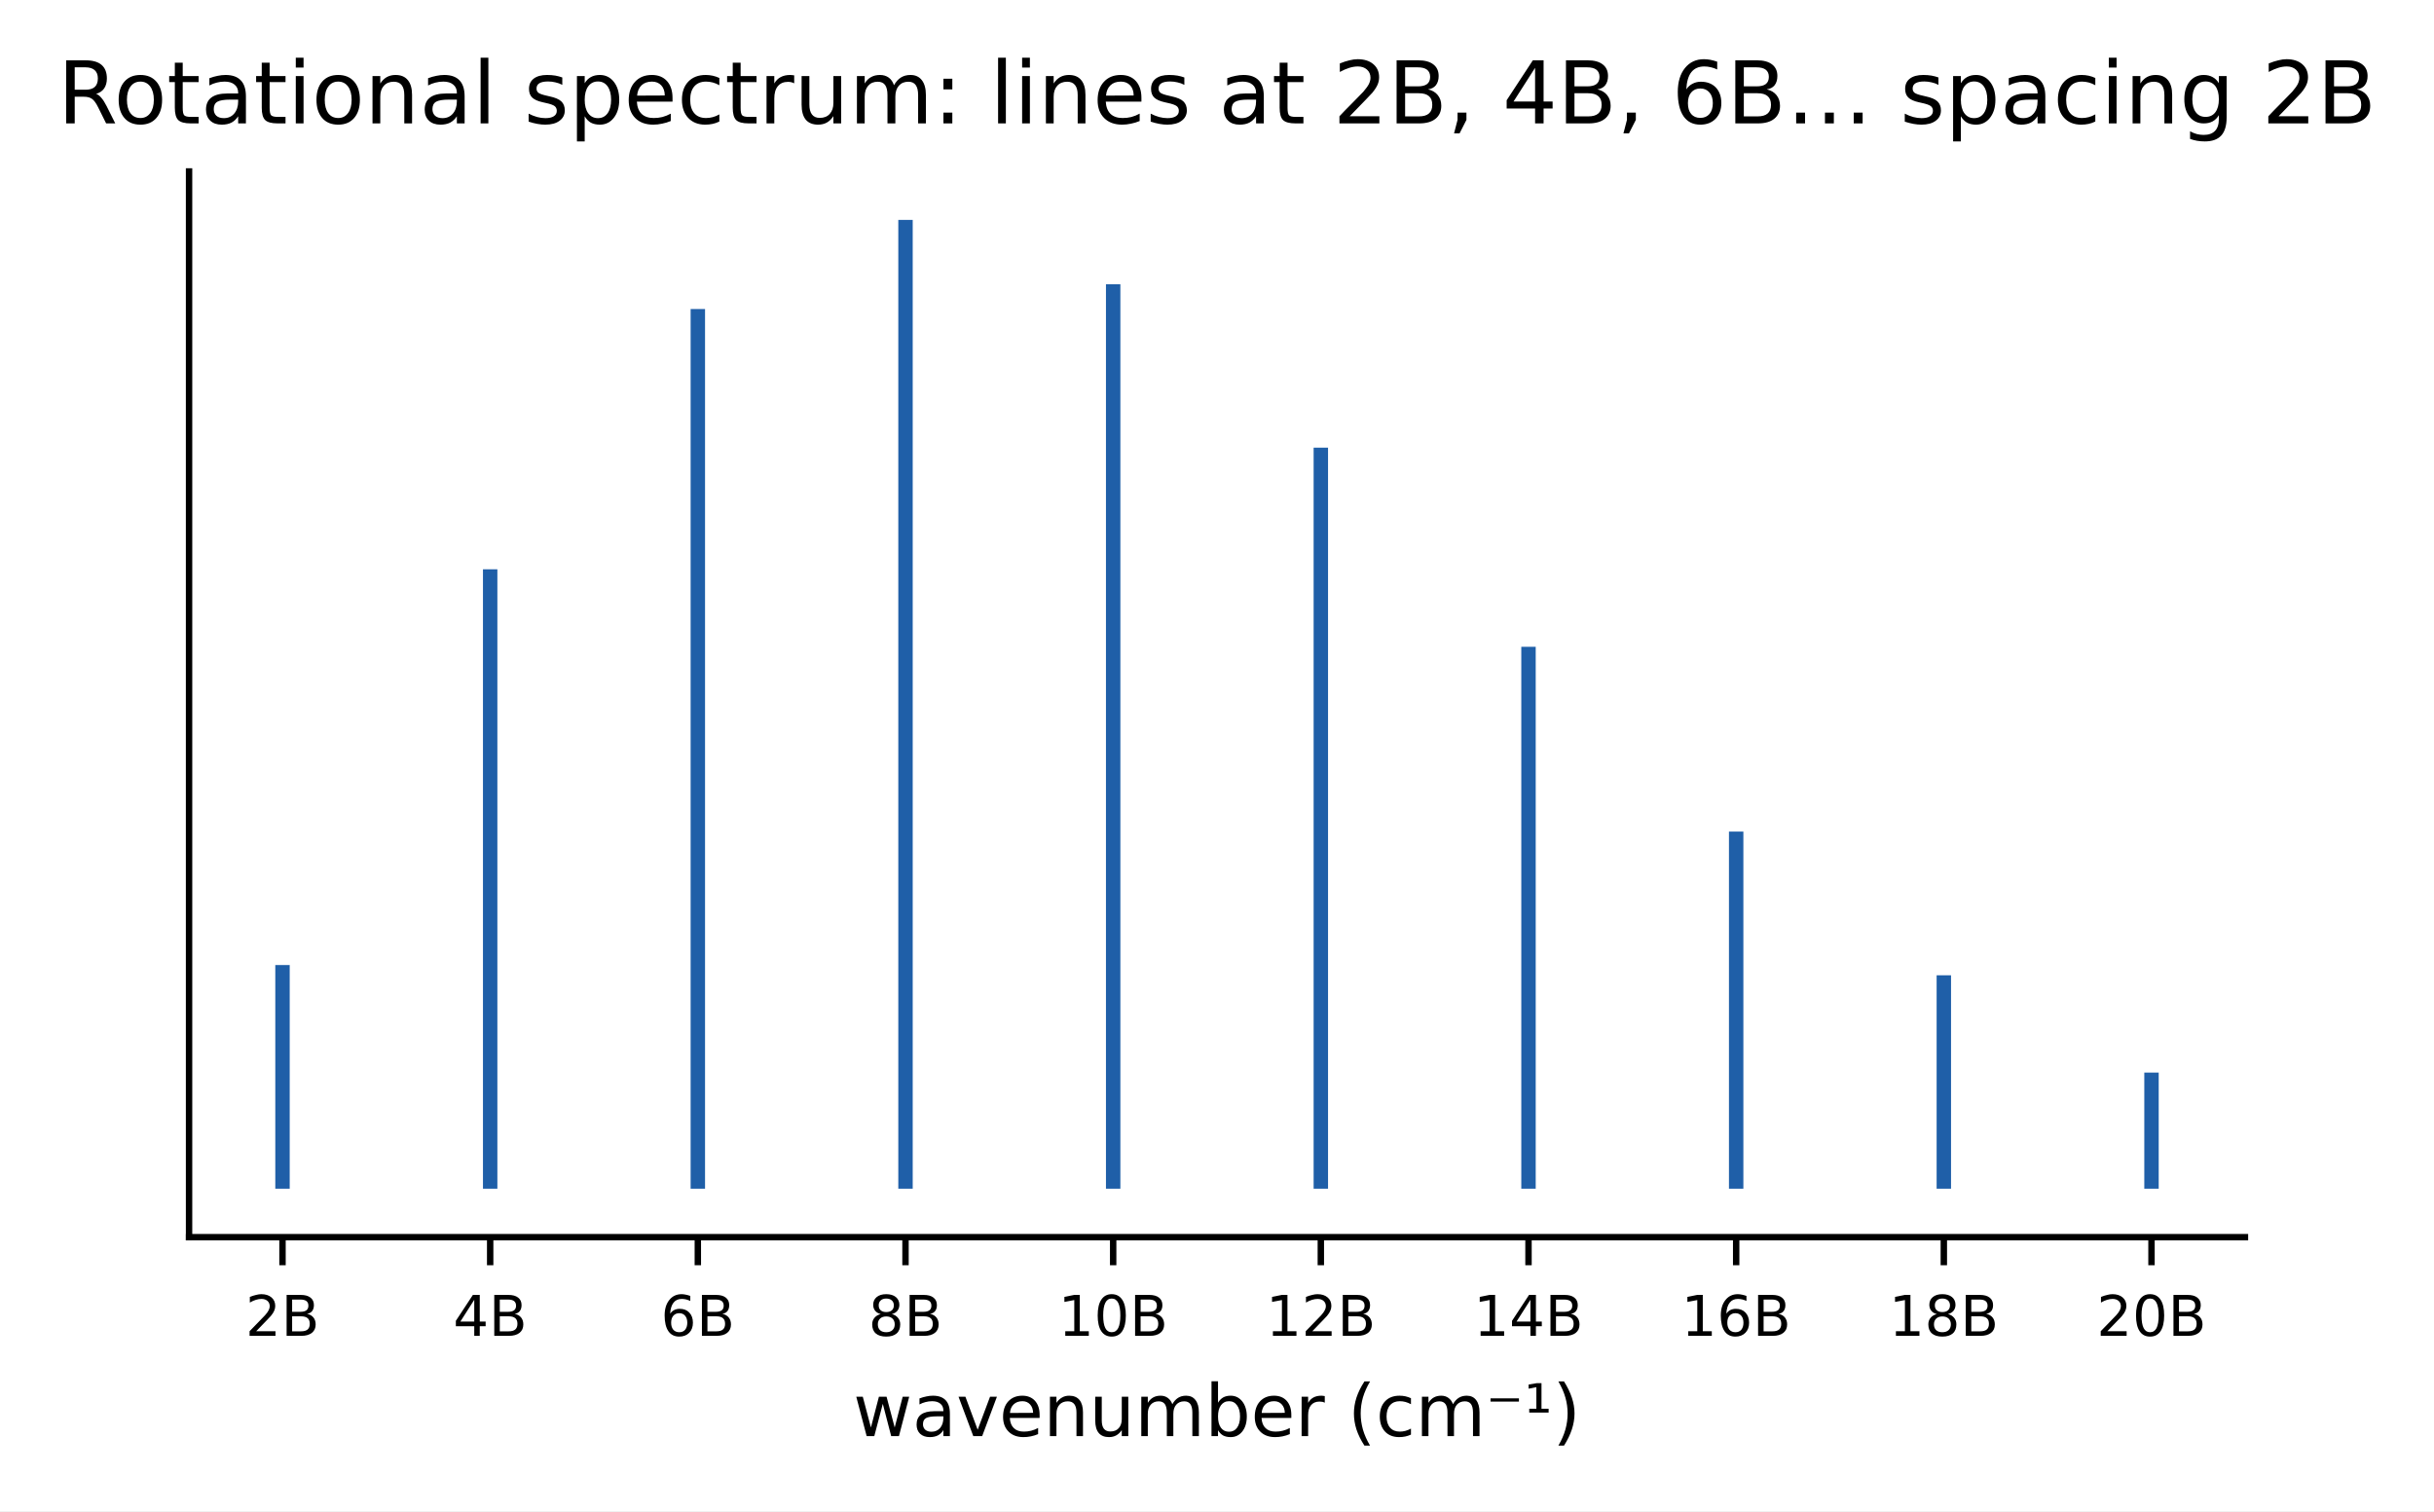
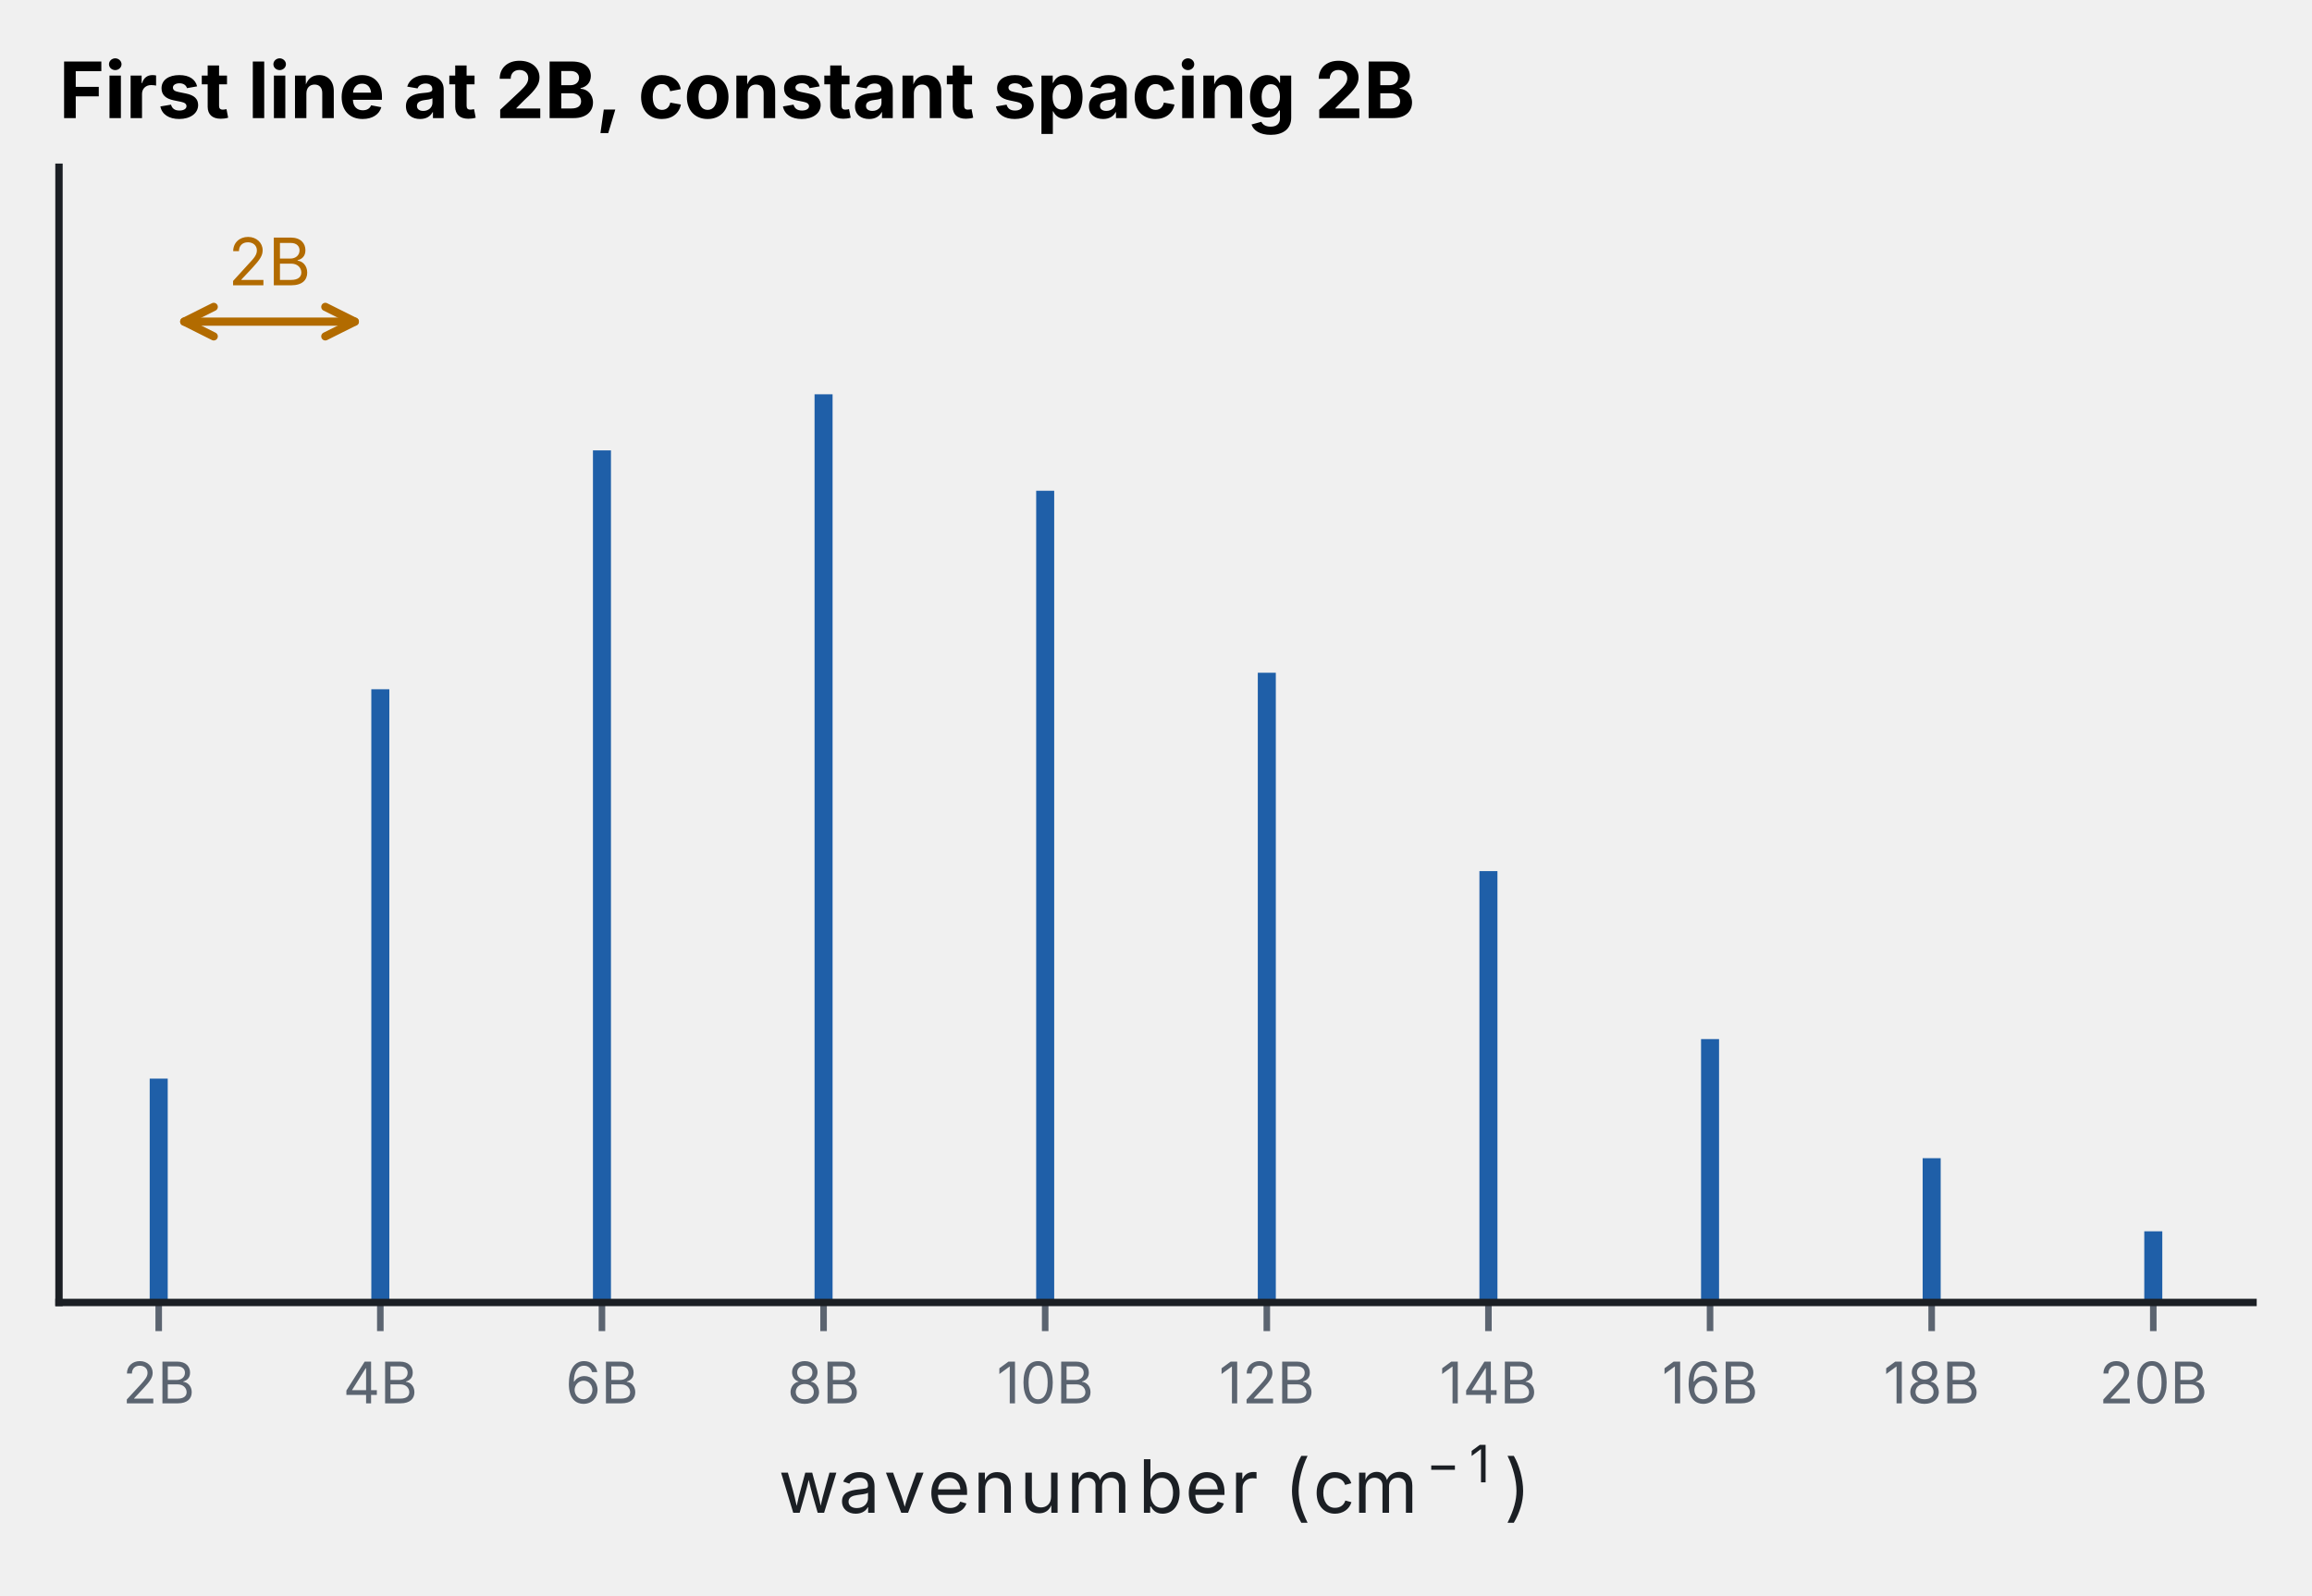
- <svg xmlns="http://www.w3.org/2000/svg" xmlns:xlink="http://www.w3.org/1999/xlink" width="303.887pt" height="188.663pt" viewBox="0 0 303.887 188.663" version="1.1">
+ <svg xmlns="http://www.w3.org/2000/svg" xmlns:xlink="http://www.w3.org/1999/xlink" width="282.24pt" height="194.751pt" viewBox="0 0 282.24 194.751" version="1.1">
  <defs>
    <style type="text/css">*{stroke-linejoin: round; stroke-linecap: butt}</style>
  </defs>
  <g id="figure_1">
    <g id="patch_1">
-       <path d="M 0 188.663  L 303.887 188.663  L 303.887 0  L 0 0  z " style="fill: #ffffff" />
+       <path d="M 0 194.751  L 282.24 194.751  L 282.24 -0  L 0 -0  L 0 194.751  z " style="fill: none" />
    </g>
    <g id="axes_1">
      <g id="patch_2">
-         <path d="M 23.604 154.462  L 280.284 154.462  L 280.284 21.406  L 23.604 21.406  z " style="fill: #ffffff" />
+         <path d="M 7.2 159.019  L 275.04 159.019  L 275.04 20.419  L 7.2 20.419  L 7.2 159.019  z " style="fill: none" />
      </g>
      <g id="matplotlib.axis_1">
        <g id="xtick_1">
          <g id="line2d_1">
            <defs>
-               <path id="maa100230ec" d="M 0 0  L 0 3.5  " style="stroke: #000000; stroke-width: 0.8" />
+               <path id="me87e47177a" d="M 0 0  L 0 3.5  " style="stroke: #5b6470; stroke-width: 0.8" />
            </defs>
            <g>
-               <use xlink:href="#maa100230ec" x="35.271" y="154.462" style="stroke: #000000; stroke-width: 0.8" />
+               <use xlink:href="#me87e47177a" x="19.375" y="159.019" style="fill: #5b6470; stroke: #5b6470; stroke-width: 0.8" />
            </g>
          </g>
          <g id="text_1">
-             <text style="font-size: 7px; font-family: 'DejaVu Sans', 'Bitstream Vera Sans', 'Computer Modern Sans Serif', 'Lucida Grande', 'Verdana', 'Geneva', 'Lucid', 'Arial', 'Helvetica', 'Avant Garde', sans-serif; text-anchor: middle" x="35.271" y="166.781" transform="rotate(-0 35.2709 166.7807)">2B</text>
+             <text style="font-size: 7px; font-family:Inter, sans-serif; text-anchor: middle; fill: #5b6470" x="19.375" y="171.337" transform="rotate(-0 19.37455 171.3369)">2B</text>
          </g>
        </g>
        <g id="xtick_2">
          <g id="line2d_2">
            <g>
-               <use xlink:href="#maa100230ec" x="61.198" y="154.462" style="stroke: #000000; stroke-width: 0.8" />
+               <use xlink:href="#me87e47177a" x="46.429" y="159.019" style="fill: #5b6470; stroke: #5b6470; stroke-width: 0.8" />
            </g>
          </g>
          <g id="text_2">
-             <text style="font-size: 7px; font-family: 'DejaVu Sans', 'Bitstream Vera Sans', 'Computer Modern Sans Serif', 'Lucida Grande', 'Verdana', 'Geneva', 'Lucid', 'Arial', 'Helvetica', 'Avant Garde', sans-serif; text-anchor: middle" x="61.198" y="166.781" transform="rotate(-0 61.19817 166.7807)">4B</text>
+             <text style="font-size: 7px; font-family:Inter, sans-serif; text-anchor: middle; fill: #5b6470" x="46.429" y="171.337" transform="rotate(-0 46.42909 171.3369)">4B</text>
          </g>
        </g>
        <g id="xtick_3">
          <g id="line2d_3">
            <g>
-               <use xlink:href="#maa100230ec" x="87.125" y="154.462" style="stroke: #000000; stroke-width: 0.8" />
+               <use xlink:href="#me87e47177a" x="73.484" y="159.019" style="fill: #5b6470; stroke: #5b6470; stroke-width: 0.8" />
            </g>
          </g>
          <g id="text_3">
-             <text style="font-size: 7px; font-family: 'DejaVu Sans', 'Bitstream Vera Sans', 'Computer Modern Sans Serif', 'Lucida Grande', 'Verdana', 'Geneva', 'Lucid', 'Arial', 'Helvetica', 'Avant Garde', sans-serif; text-anchor: middle" x="87.125" y="166.781" transform="rotate(-0 87.12544 166.7807)">6B</text>
+             <text style="font-size: 7px; font-family:Inter, sans-serif; text-anchor: middle; fill: #5b6470" x="73.484" y="171.337" transform="rotate(-0 73.48364 171.3369)">6B</text>
          </g>
        </g>
        <g id="xtick_4">
          <g id="line2d_4">
            <g>
-               <use xlink:href="#maa100230ec" x="113.053" y="154.462" style="stroke: #000000; stroke-width: 0.8" />
+               <use xlink:href="#me87e47177a" x="100.538" y="159.019" style="fill: #5b6470; stroke: #5b6470; stroke-width: 0.8" />
            </g>
          </g>
          <g id="text_4">
-             <text style="font-size: 7px; font-family: 'DejaVu Sans', 'Bitstream Vera Sans', 'Computer Modern Sans Serif', 'Lucida Grande', 'Verdana', 'Geneva', 'Lucid', 'Arial', 'Helvetica', 'Avant Garde', sans-serif; text-anchor: middle" x="113.053" y="166.781" transform="rotate(-0 113.0527 166.7807)">8B</text>
+             <text style="font-size: 7px; font-family:Inter, sans-serif; text-anchor: middle; fill: #5b6470" x="100.538" y="171.337" transform="rotate(-0 100.5382 171.3369)">8B</text>
          </g>
        </g>
        <g id="xtick_5">
          <g id="line2d_5">
            <g>
-               <use xlink:href="#maa100230ec" x="138.98" y="154.462" style="stroke: #000000; stroke-width: 0.8" />
+               <use xlink:href="#me87e47177a" x="127.593" y="159.019" style="fill: #5b6470; stroke: #5b6470; stroke-width: 0.8" />
            </g>
          </g>
          <g id="text_5">
-             <text style="font-size: 7px; font-family: 'DejaVu Sans', 'Bitstream Vera Sans', 'Computer Modern Sans Serif', 'Lucida Grande', 'Verdana', 'Geneva', 'Lucid', 'Arial', 'Helvetica', 'Avant Garde', sans-serif; text-anchor: middle" x="138.98" y="166.781" transform="rotate(-0 138.98 166.7807)">10B</text>
+             <text style="font-size: 7px; font-family:Inter, sans-serif; text-anchor: middle; fill: #5b6470" x="127.593" y="171.337" transform="rotate(-0 127.5927 171.3369)">10B</text>
          </g>
        </g>
        <g id="xtick_6">
          <g id="line2d_6">
            <g>
-               <use xlink:href="#maa100230ec" x="164.907" y="154.462" style="stroke: #000000; stroke-width: 0.8" />
+               <use xlink:href="#me87e47177a" x="154.647" y="159.019" style="fill: #5b6470; stroke: #5b6470; stroke-width: 0.8" />
            </g>
          </g>
          <g id="text_6">
-             <text style="font-size: 7px; font-family: 'DejaVu Sans', 'Bitstream Vera Sans', 'Computer Modern Sans Serif', 'Lucida Grande', 'Verdana', 'Geneva', 'Lucid', 'Arial', 'Helvetica', 'Avant Garde', sans-serif; text-anchor: middle" x="164.907" y="166.781" transform="rotate(-0 164.9073 166.7807)">12B</text>
+             <text style="font-size: 7px; font-family:Inter, sans-serif; text-anchor: middle; fill: #5b6470" x="154.647" y="171.337" transform="rotate(-0 154.6473 171.3369)">12B</text>
          </g>
        </g>
        <g id="xtick_7">
          <g id="line2d_7">
            <g>
-               <use xlink:href="#maa100230ec" x="190.835" y="154.462" style="stroke: #000000; stroke-width: 0.8" />
+               <use xlink:href="#me87e47177a" x="181.702" y="159.019" style="fill: #5b6470; stroke: #5b6470; stroke-width: 0.8" />
            </g>
          </g>
          <g id="text_7">
-             <text style="font-size: 7px; font-family: 'DejaVu Sans', 'Bitstream Vera Sans', 'Computer Modern Sans Serif', 'Lucida Grande', 'Verdana', 'Geneva', 'Lucid', 'Arial', 'Helvetica', 'Avant Garde', sans-serif; text-anchor: middle" x="190.835" y="166.781" transform="rotate(-0 190.8345 166.7807)">14B</text>
+             <text style="font-size: 7px; font-family:Inter, sans-serif; text-anchor: middle; fill: #5b6470" x="181.702" y="171.337" transform="rotate(-0 181.7018 171.3369)">14B</text>
          </g>
        </g>
        <g id="xtick_8">
          <g id="line2d_8">
            <g>
-               <use xlink:href="#maa100230ec" x="216.762" y="154.462" style="stroke: #000000; stroke-width: 0.8" />
+               <use xlink:href="#me87e47177a" x="208.756" y="159.019" style="fill: #5b6470; stroke: #5b6470; stroke-width: 0.8" />
            </g>
          </g>
          <g id="text_8">
-             <text style="font-size: 7px; font-family: 'DejaVu Sans', 'Bitstream Vera Sans', 'Computer Modern Sans Serif', 'Lucida Grande', 'Verdana', 'Geneva', 'Lucid', 'Arial', 'Helvetica', 'Avant Garde', sans-serif; text-anchor: middle" x="216.762" y="166.781" transform="rotate(-0 216.7618 166.7807)">16B</text>
+             <text style="font-size: 7px; font-family:Inter, sans-serif; text-anchor: middle; fill: #5b6470" x="208.756" y="171.337" transform="rotate(-0 208.7564 171.3369)">16B</text>
          </g>
        </g>
        <g id="xtick_9">
          <g id="line2d_9">
            <g>
-               <use xlink:href="#maa100230ec" x="242.689" y="154.462" style="stroke: #000000; stroke-width: 0.8" />
+               <use xlink:href="#me87e47177a" x="235.811" y="159.019" style="fill: #5b6470; stroke: #5b6470; stroke-width: 0.8" />
            </g>
          </g>
          <g id="text_9">
-             <text style="font-size: 7px; font-family: 'DejaVu Sans', 'Bitstream Vera Sans', 'Computer Modern Sans Serif', 'Lucida Grande', 'Verdana', 'Geneva', 'Lucid', 'Arial', 'Helvetica', 'Avant Garde', sans-serif; text-anchor: middle" x="242.689" y="166.781" transform="rotate(-0 242.6891 166.7807)">18B</text>
+             <text style="font-size: 7px; font-family:Inter, sans-serif; text-anchor: middle; fill: #5b6470" x="235.811" y="171.337" transform="rotate(-0 235.8109 171.3369)">18B</text>
          </g>
        </g>
        <g id="xtick_10">
          <g id="line2d_10">
            <g>
-               <use xlink:href="#maa100230ec" x="268.616" y="154.462" style="stroke: #000000; stroke-width: 0.8" />
+               <use xlink:href="#me87e47177a" x="262.865" y="159.019" style="fill: #5b6470; stroke: #5b6470; stroke-width: 0.8" />
            </g>
          </g>
          <g id="text_10">
-             <text style="font-size: 7px; font-family: 'DejaVu Sans', 'Bitstream Vera Sans', 'Computer Modern Sans Serif', 'Lucida Grande', 'Verdana', 'Geneva', 'Lucid', 'Arial', 'Helvetica', 'Avant Garde', sans-serif; text-anchor: middle" x="268.616" y="166.781" transform="rotate(-0 268.6164 166.7807)">20B</text>
+             <text style="font-size: 7px; font-family:Inter, sans-serif; text-anchor: middle; fill: #5b6470" x="262.865" y="171.337" transform="rotate(-0 262.8655 171.3369)">20B</text>
          </g>
        </g>
        <g id="text_11">
-           <text style="font-size: 9px; font-family: 'DejaVu Sans', 'Bitstream Vera Sans', 'Computer Modern Sans Serif', 'Lucida Grande', 'Verdana', 'Geneva', 'Lucid', 'Arial', 'Helvetica', 'Avant Garde', sans-serif; text-anchor: middle" x="151.944" y="179.301" transform="rotate(-0 151.9436 179.3009)">wavenumber (cm⁻¹)</text>
+           <g style="fill: #1b1f24" transform="translate(95.04 185.3885)">
+             <text>
+               <tspan x="0" y="-0.689" style="font-size: 9px; font-family:Inter, sans-serif; fill: #1b1f24">w</tspan>
+               <tspan x="7.361" y="-0.689" style="font-size: 9px; font-family:Inter, sans-serif; fill: #1b1f24">a</tspan>
+               <tspan x="12.876" y="-0.689" style="font-size: 9px; font-family:Inter, sans-serif; fill: #1b1f24">v</tspan>
+               <tspan x="18.202" y="-0.689" style="font-size: 9px; font-family:Inter, sans-serif; fill: #1b1f24">e</tspan>
+               <tspan x="23.739" y="-0.689" style="font-size: 9px; font-family:Inter, sans-serif; fill: #1b1f24">n</tspan>
+               <tspan x="29.443" y="-0.689" style="font-size: 9px; font-family:Inter, sans-serif; fill: #1b1f24">u</tspan>
+               <tspan x="35.147" y="-0.689" style="font-size: 9px; font-family:Inter, sans-serif; fill: #1b1f24">m</tspan>
+               <tspan x="43.915" y="-0.689" style="font-size: 9px; font-family:Inter, sans-serif; fill: #1b1f24">b</tspan>
+               <tspan x="49.627" y="-0.689" style="font-size: 9px; font-family:Inter, sans-serif; fill: #1b1f24">e</tspan>
+               <tspan x="55.165" y="-0.689" style="font-size: 9px; font-family:Inter, sans-serif; fill: #1b1f24">r</tspan>
+               <tspan x="58.865" y="-0.689" style="font-size: 9px; font-family:Inter, sans-serif; fill: #1b1f24"> </tspan>
+               <tspan x="61.726" y="-0.689" style="font-size: 9px; font-family:Inter, sans-serif; fill: #1b1f24">(</tspan>
+               <tspan x="65.237" y="-0.689" style="font-size: 9px; font-family:Inter, sans-serif; fill: #1b1f24">c</tspan>
+               <tspan x="70.185" y="-0.689" style="font-size: 9px; font-family:Inter, sans-serif; fill: #1b1f24">m</tspan>
+               <tspan x="88.571" y="-0.689" style="font-size: 9px; font-family:Inter, sans-serif; fill: #1b1f24">)</tspan>
+               <tspan x="79.038" y="-4.406" style="font-size: 6.3px; font-family:Inter, sans-serif; fill: #1b1f24">−</tspan>
+               <tspan x="84.317" y="-4.406" style="font-size: 6.3px; font-family:Inter, sans-serif; fill: #1b1f24">1</tspan>
+             </text>
+           </g>
        </g>
      </g>
      <g id="matplotlib.axis_2" />
      <g id="LineCollection_1">
-         <path d="M 35.271 148.414  L 35.271 120.489  " clip-path="url(#pe1b41f8af1)" style="fill: none; stroke: #1f5fa8; stroke-width: 1.8" />
-         <path d="M 61.198 148.414  L 61.198 71.078  " clip-path="url(#pe1b41f8af1)" style="fill: none; stroke: #1f5fa8; stroke-width: 1.8" />
-         <path d="M 87.125 148.414  L 87.125 38.578  " clip-path="url(#pe1b41f8af1)" style="fill: none; stroke: #1f5fa8; stroke-width: 1.8" />
-         <path d="M 113.053 148.414  L 113.053 27.454  " clip-path="url(#pe1b41f8af1)" style="fill: none; stroke: #1f5fa8; stroke-width: 1.8" />
-         <path d="M 138.98 148.414  L 138.98 35.484  " clip-path="url(#pe1b41f8af1)" style="fill: none; stroke: #1f5fa8; stroke-width: 1.8" />
-         <path d="M 164.907 148.414  L 164.907 55.892  " clip-path="url(#pe1b41f8af1)" style="fill: none; stroke: #1f5fa8; stroke-width: 1.8" />
-         <path d="M 190.835 148.414  L 190.835 80.754  " clip-path="url(#pe1b41f8af1)" style="fill: none; stroke: #1f5fa8; stroke-width: 1.8" />
-         <path d="M 216.762 148.414  L 216.762 103.82  " clip-path="url(#pe1b41f8af1)" style="fill: none; stroke: #1f5fa8; stroke-width: 1.8" />
-         <path d="M 242.689 148.414  L 242.689 121.765  " clip-path="url(#pe1b41f8af1)" style="fill: none; stroke: #1f5fa8; stroke-width: 1.8" />
-         <path d="M 268.616 148.414  L 268.616 133.917  " clip-path="url(#pe1b41f8af1)" style="fill: none; stroke: #1f5fa8; stroke-width: 1.8" />
+         <path d="M 19.375 159.019  L 19.375 131.688  " clip-path="url(#p50de761ab8)" style="fill: none; stroke: #1f5fa8; stroke-width: 2.2" />
+         <path d="M 46.429 159.019  L 46.429 84.153  " clip-path="url(#p50de761ab8)" style="fill: none; stroke: #1f5fa8; stroke-width: 2.2" />
+         <path d="M 73.484 159.019  L 73.484 54.986  " clip-path="url(#p50de761ab8)" style="fill: none; stroke: #1f5fa8; stroke-width: 2.2" />
+         <path d="M 100.538 159.019  L 100.538 48.139  " clip-path="url(#p50de761ab8)" style="fill: none; stroke: #1f5fa8; stroke-width: 2.2" />
+         <path d="M 127.593 159.019  L 127.593 59.919  " clip-path="url(#p50de761ab8)" style="fill: none; stroke: #1f5fa8; stroke-width: 2.2" />
+         <path d="M 154.647 159.019  L 154.647 82.138  " clip-path="url(#p50de761ab8)" style="fill: none; stroke: #1f5fa8; stroke-width: 2.2" />
+         <path d="M 181.702 159.019  L 181.702 106.359  " clip-path="url(#p50de761ab8)" style="fill: none; stroke: #1f5fa8; stroke-width: 2.2" />
+         <path d="M 208.756 159.019  L 208.756 126.863  " clip-path="url(#p50de761ab8)" style="fill: none; stroke: #1f5fa8; stroke-width: 2.2" />
+         <path d="M 235.811 159.019  L 235.811 141.408  " clip-path="url(#p50de761ab8)" style="fill: none; stroke: #1f5fa8; stroke-width: 2.2" />
+         <path d="M 262.865 159.019  L 262.865 150.334  " clip-path="url(#p50de761ab8)" style="fill: none; stroke: #1f5fa8; stroke-width: 2.2" />
      </g>
      <g id="patch_3">
-         <path d="M 23.604 154.462  L 23.604 21.406  " style="fill: none; stroke: #000000; stroke-width: 0.8; stroke-linejoin: miter; stroke-linecap: square" />
+         <path d="M 7.2 159.019  L 7.2 20.419  " style="fill: none; stroke: #1b1f24; stroke-width: 0.9; stroke-linejoin: miter; stroke-linecap: square" />
      </g>
      <g id="patch_4">
-         <path d="M 23.604 154.462  L 280.284 154.462  " style="fill: none; stroke: #000000; stroke-width: 0.8; stroke-linejoin: miter; stroke-linecap: square" />
+         <path d="M 7.2 159.019  L 275.04 159.019  " style="fill: none; stroke: #1b1f24; stroke-width: 0.9; stroke-linejoin: miter; stroke-linecap: square" />
+       </g>
+       <g id="patch_5">
+         <path d="M 22.491 39.268  Q 32.902 39.268 43.314 39.268  " style="fill: none; stroke: #b26b00; stroke-linecap: round" />
+         <path d="M 26.091 41.068  L 22.491 39.268  L 26.091 37.468  " style="fill: none; stroke: #b26b00; stroke-linecap: round" />
+         <path d="M 39.714 37.468  L 43.314 39.268  L 39.714 41.068  " style="fill: none; stroke: #b26b00; stroke-linecap: round" />
      </g>
      <g id="text_12">
-         <text style="font-size: 10.8px; font-family: 'DejaVu Sans', 'Bitstream Vera Sans', 'Computer Modern Sans Serif', 'Lucida Grande', 'Verdana', 'Geneva', 'Lucid', 'Arial', 'Helvetica', 'Avant Garde', sans-serif; text-anchor: middle" x="151.944" y="15.406" transform="rotate(-0 151.9436 15.40631)">Rotational spectrum: lines at 2B, 4B, 6B… spacing 2B</text>
+         <text style="font-size: 8px; font-family:Inter, sans-serif; text-anchor: middle; fill: #b26b00" x="32.902" y="34.833" transform="rotate(-0 32.90182 34.83292)">2B</text>
+       </g>
+       <g id="text_13">
+         <text style="font-weight: 700; font-size: 9.5px; font-family:Inter, sans-serif; text-anchor: start" x="7.2" y="14.419" transform="rotate(-0 7.2 14.41852)">First line at 2B, constant spacing 2B</text>
      </g>
    </g>
  </g>
  <defs>
-     <clipPath id="pe1b41f8af1">
-       <rect x="23.604" y="21.406" width="256.68" height="133.056" />
+     <clipPath id="p50de761ab8">
+       <rect x="7.2" y="20.419" width="267.84" height="138.6" />
    </clipPath>
  </defs>
</svg>
